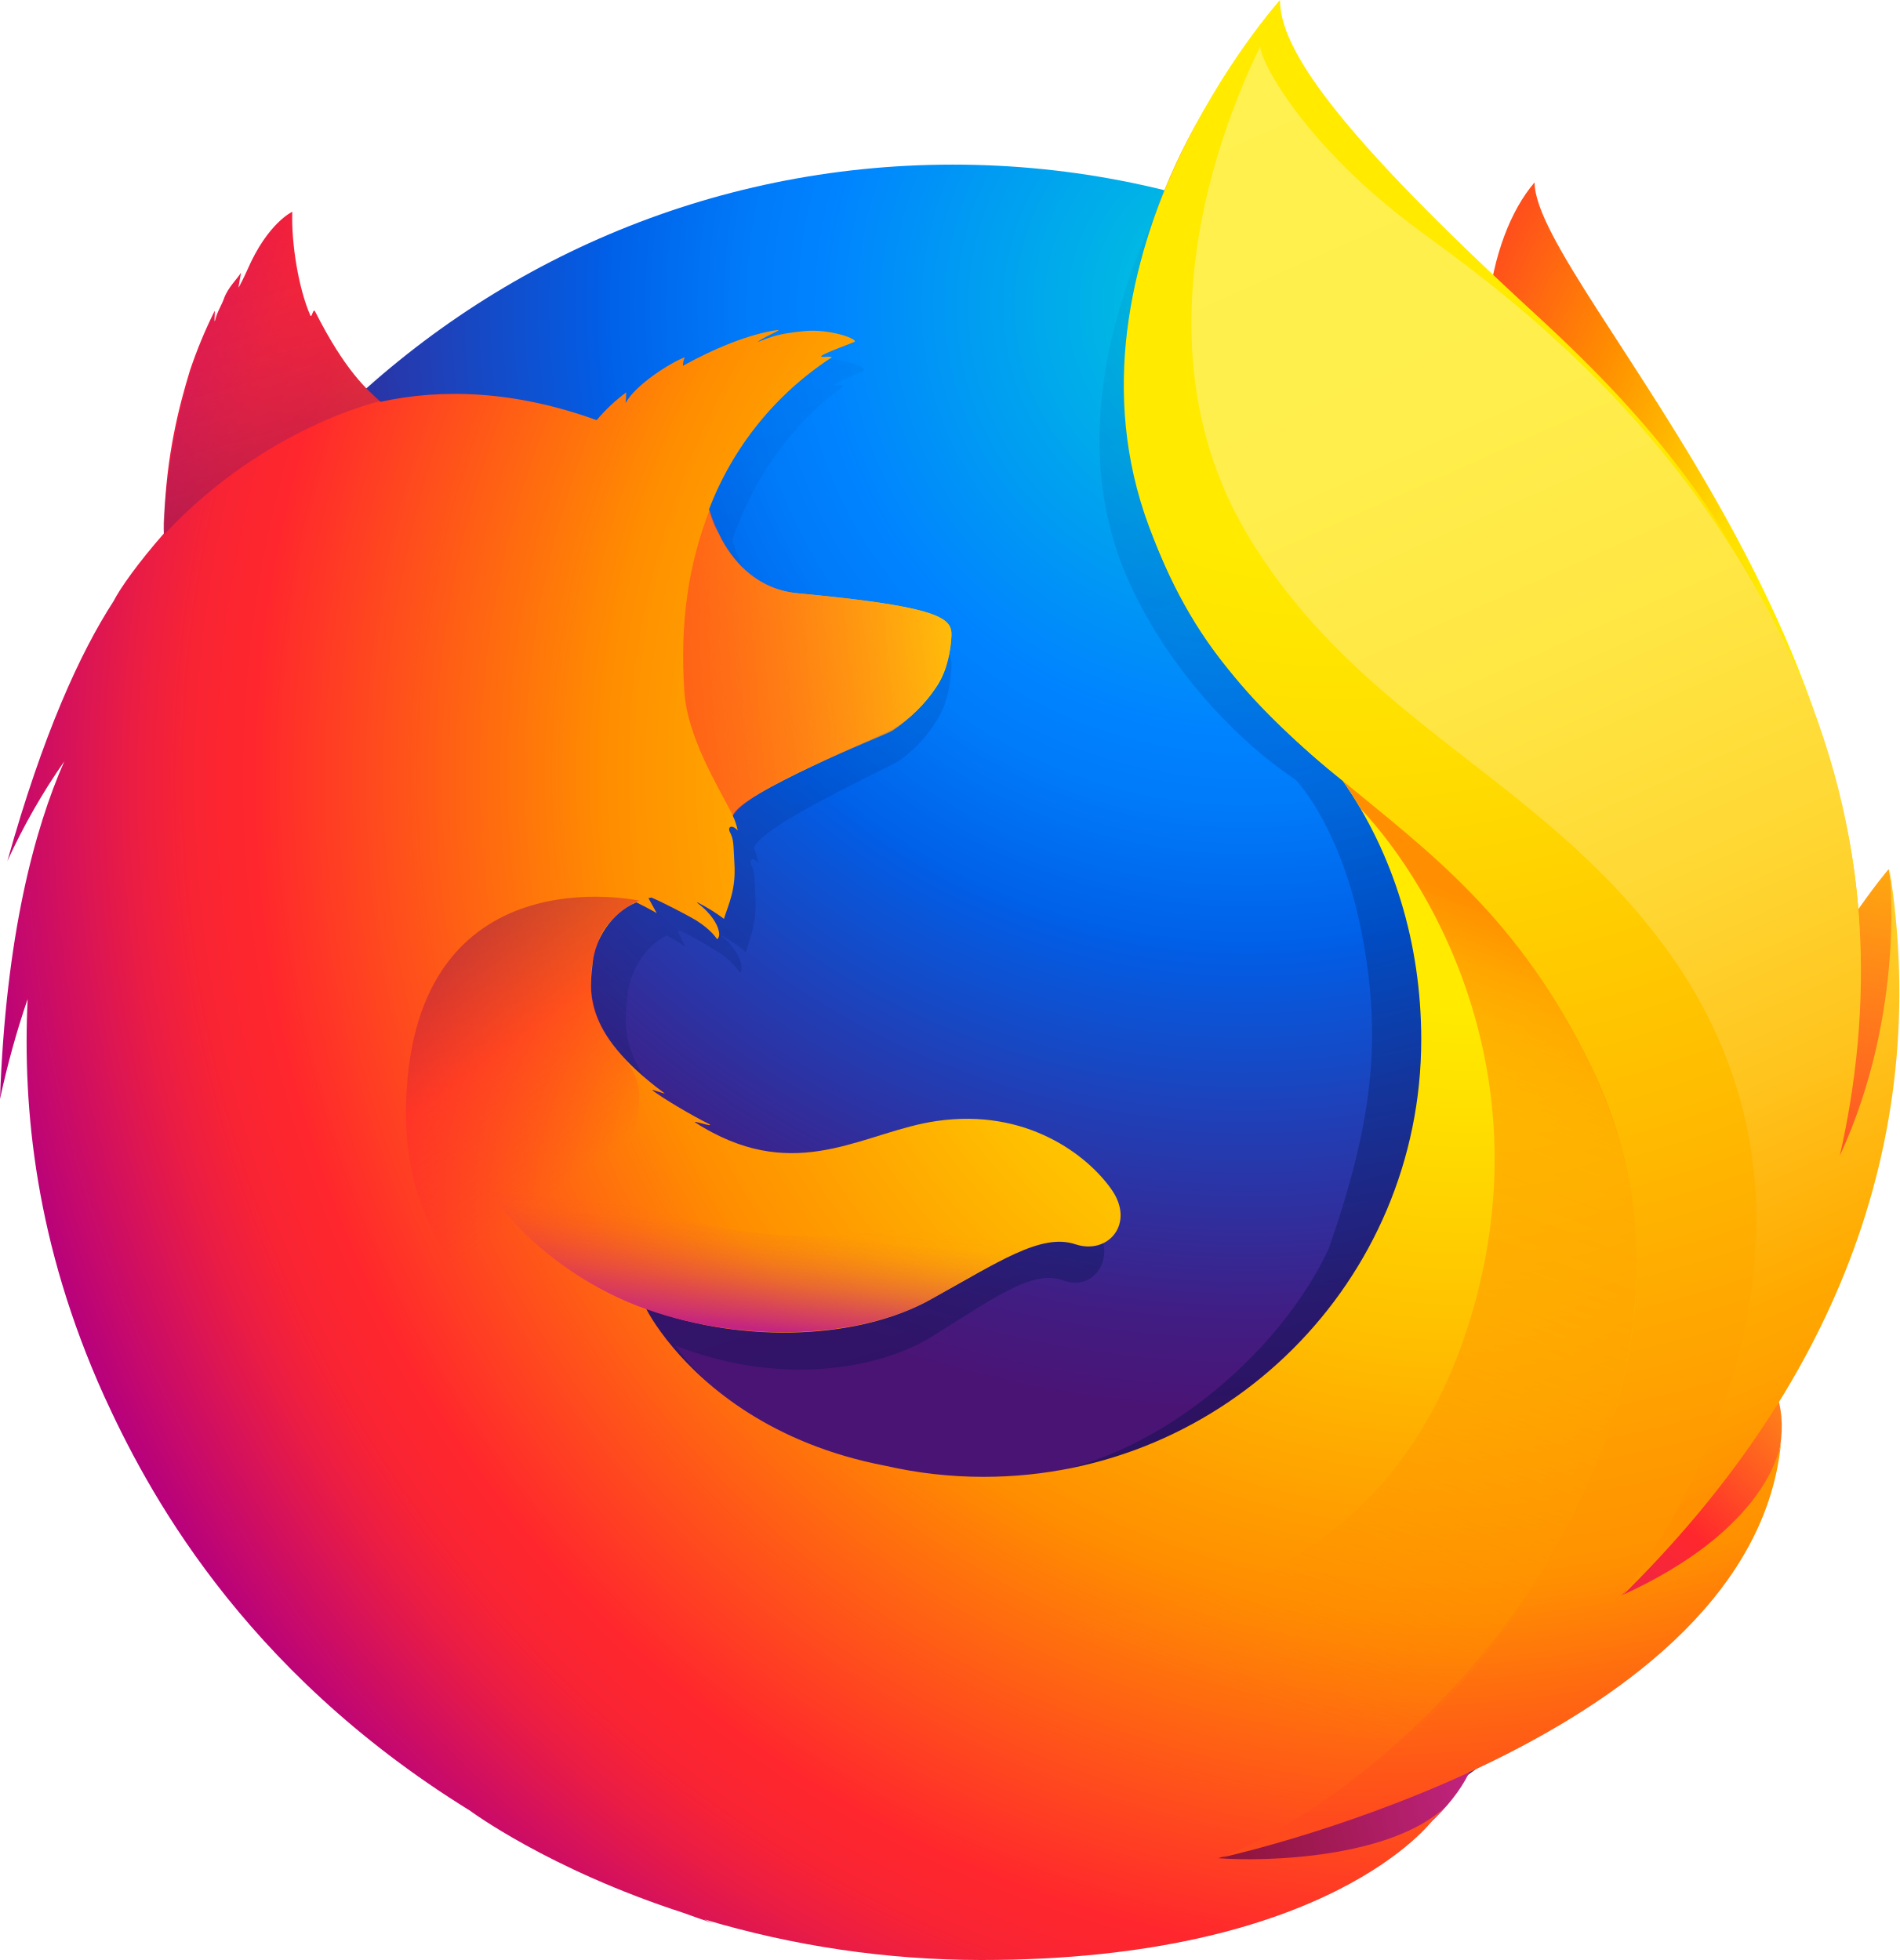
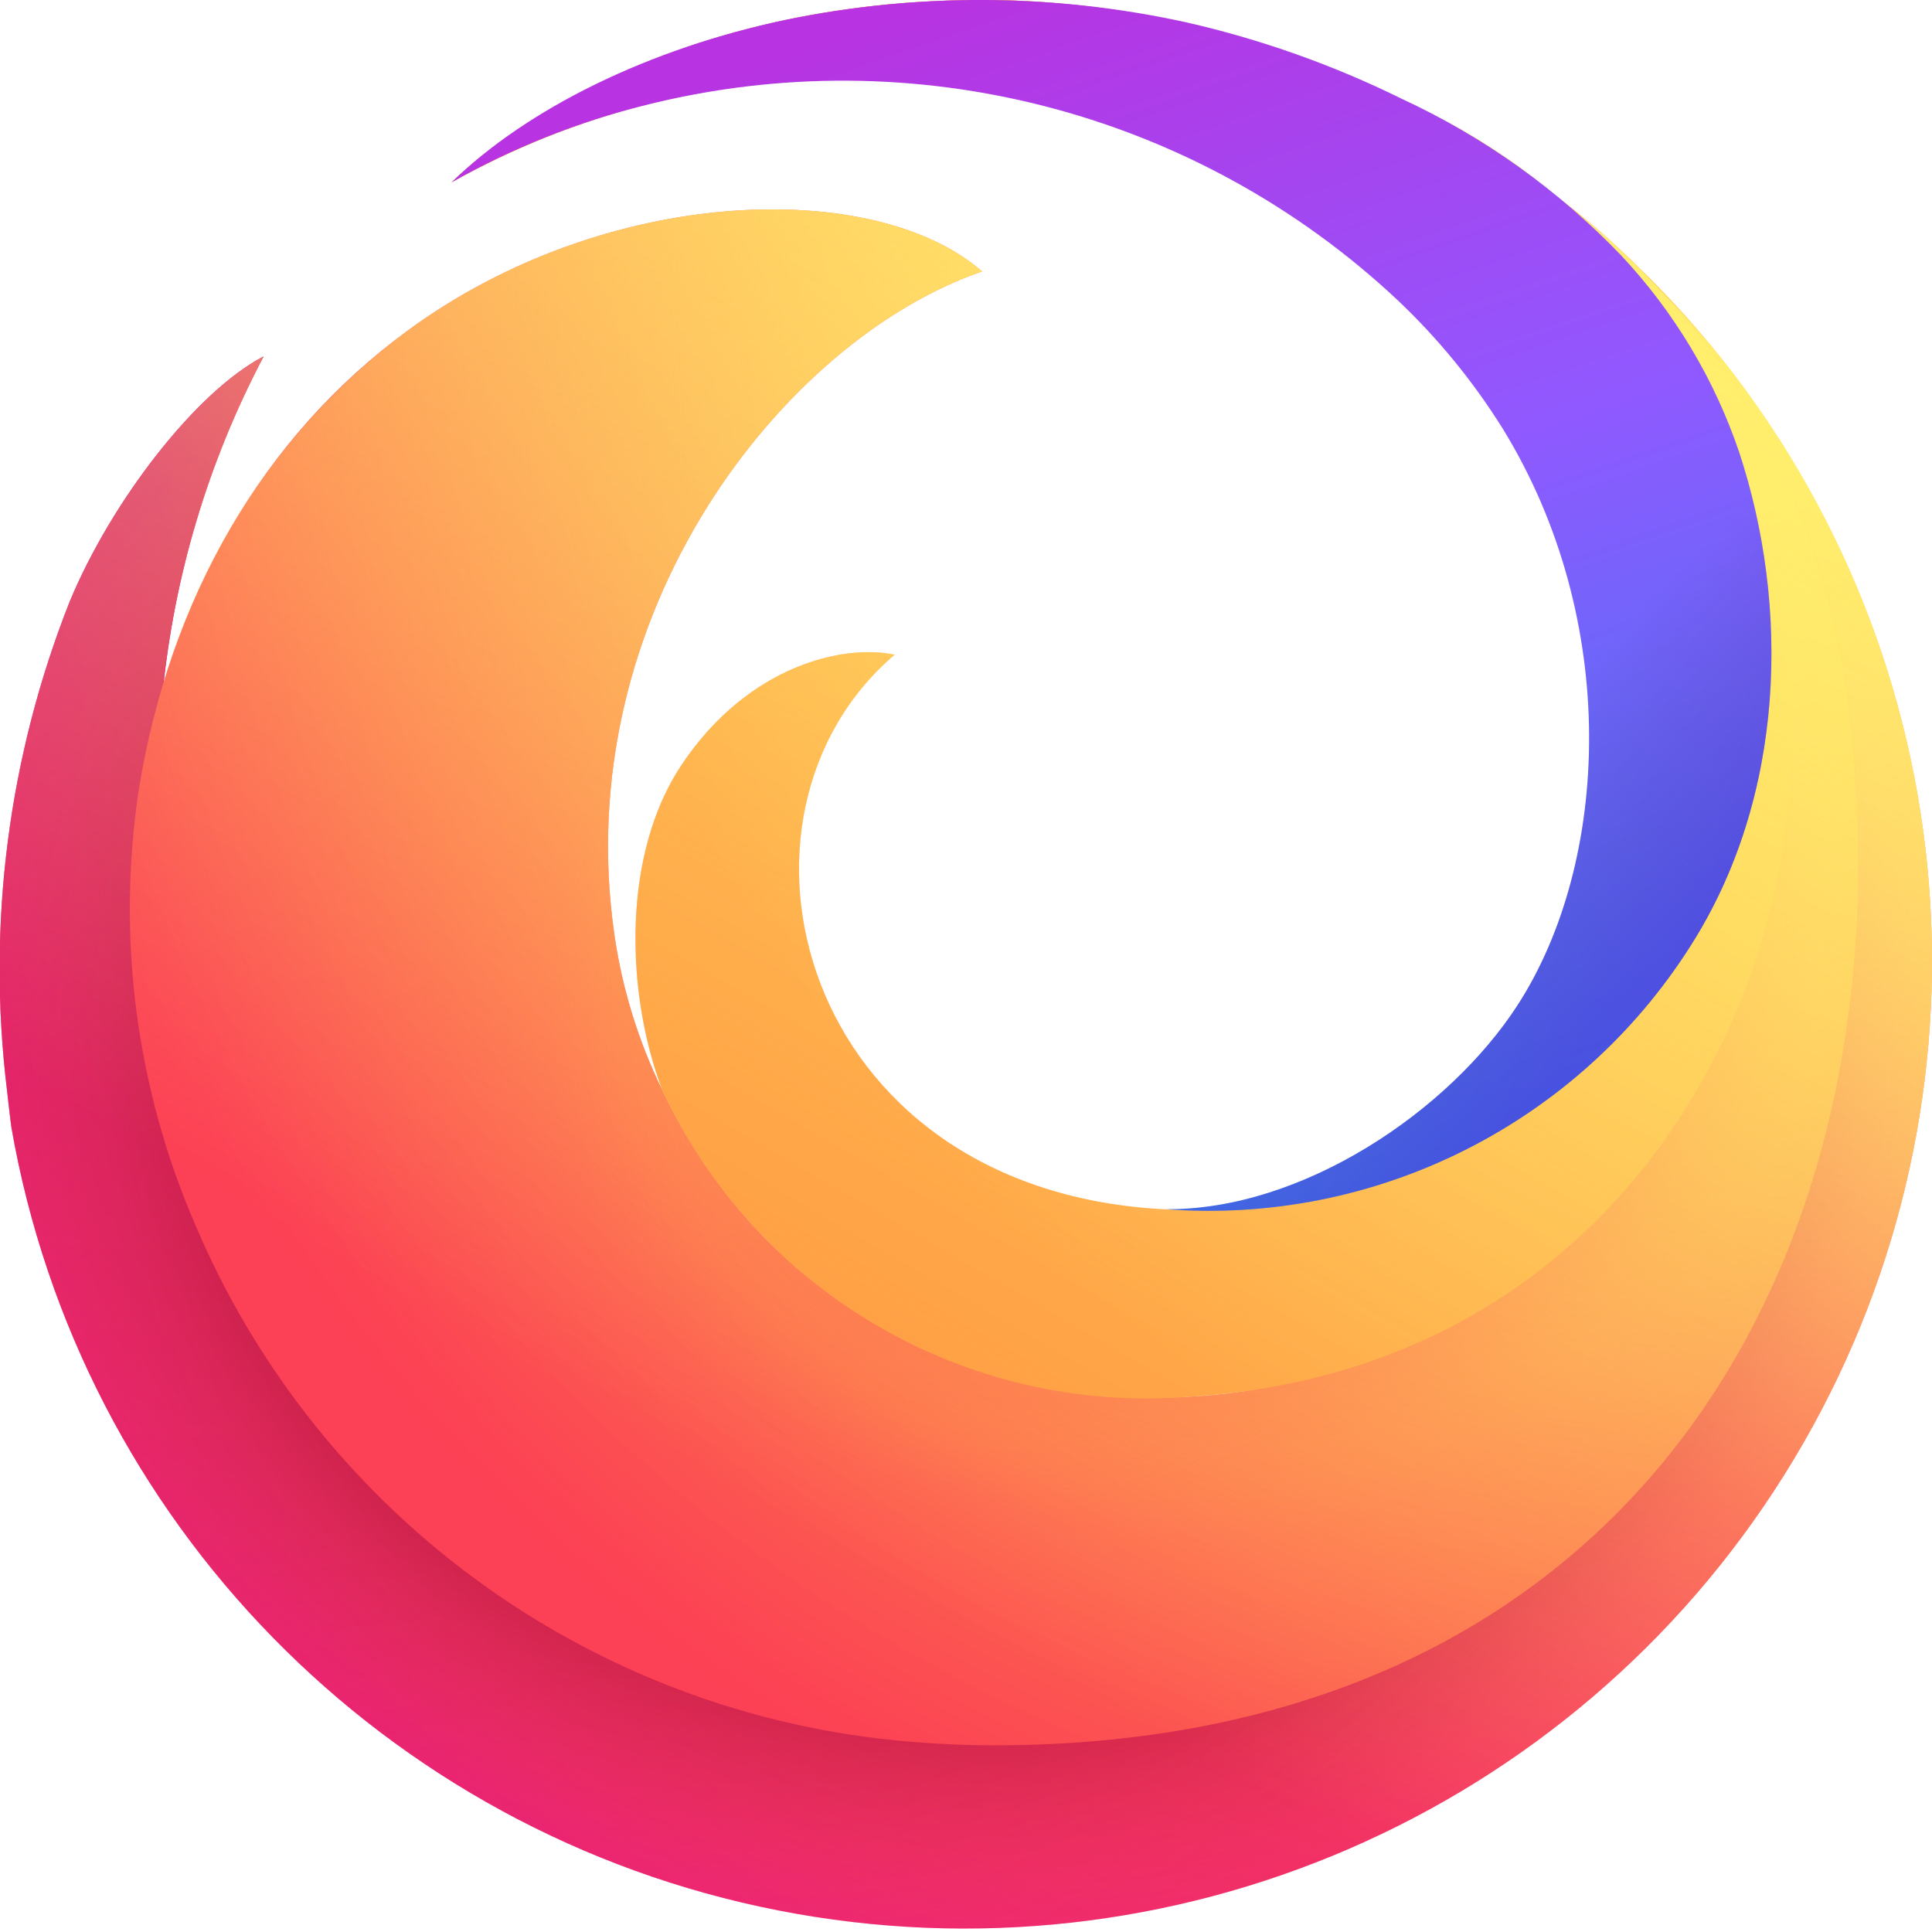
- <svg xmlns="http://www.w3.org/2000/svg" viewBox="0 0 953.36 984">
-   <defs>
-     <style>.cls-1{fill:url(#radial-gradient);}.cls-2{fill:url(#radial-gradient-2);}.Fox-Body-Shadow{fill:url(#linear-gradient);}.Tail-Flame-Behind---Middle{fill:url(#radial-gradient-3);}.Tail-Flame-Behind---Top{fill:url(#radial-gradient-4);}.Tail-Flame-Behind---Bottom{fill:url(#radial-gradient-5);}.Fox-Body{fill:url(#radial-gradient-6);}.cls-3{fill:url(#radial-gradient-7);}.cls-4{fill:url(#linear-gradient-2);}.Ear{fill:url(#linear-gradient-3);}.Head-Shadow{fill:url(#linear-gradient-4);}.Arm-Shadow{fill:url(#linear-gradient-5);}.Tail-Flame-Overlap{fill:url(#linear-gradient-6);}.Tail-Swoop-Inner{fill:url(#linear-gradient-7);}</style>
-     <radialGradient id="radial-gradient" cx="-14515.52" cy="-8331.08" fx="-14544.281" r="450.88" gradientTransform="matrix(0.76, 0.03, -0.05, 1.12, 11552.47, 10070.53)" gradientUnits="userSpaceOnUse">
-       <stop offset="0.1" stop-color="#ffea00" />
-       <stop offset="0.17" stop-color="#ffde00" />
-       <stop offset="0.28" stop-color="#ffbf00" />
-       <stop offset="0.43" stop-color="#ff8e00" />
-       <stop offset="0.77" stop-color="#ff272d" />
-       <stop offset="0.87" stop-color="#e0255a" />
-       <stop offset="0.95" stop-color="#cc2477" />
-       <stop offset="1" stop-color="#c42482" />
-     </radialGradient>
-     <radialGradient id="radial-gradient-2" cx="-7564.67" cy="-7923.61" r="791.23" gradientTransform="translate(9929.85 9899.41) scale(1.23 1.23)" gradientUnits="userSpaceOnUse">
-       <stop offset="0" stop-color="#00ccda" />
-       <stop offset="0.22" stop-color="#0083ff" />
-       <stop offset="0.26" stop-color="#007af9" />
-       <stop offset="0.33" stop-color="#0060e8" />
-       <stop offset="0.33" stop-color="#005fe7" />
-       <stop offset="0.44" stop-color="#2639ad" />
-       <stop offset="0.52" stop-color="#401e84" />
-       <stop offset="0.57" stop-color="#4a1475" />
-     </radialGradient>
-     <linearGradient id="linear-gradient" x1="540.67" y1="729.19" x2="349.23" y2="102.96" gradientUnits="userSpaceOnUse">
-       <stop offset="0" stop-color="#000f43" stop-opacity="0.4" />
-       <stop offset="0.48" stop-color="#001962" stop-opacity="0.17" />
-       <stop offset="1" stop-color="#002079" stop-opacity="0" />
-     </linearGradient>
-     <radialGradient id="radial-gradient-3" cx="-8295.94" cy="-6518.56" r="266.89" gradientTransform="matrix(1.22, 0.12, -0.12, 1.22, 10303.7, 9601.96)" gradientUnits="userSpaceOnUse">
-       <stop offset="0" stop-color="#ffea00" />
-       <stop offset="0.5" stop-color="#ff272d" />
-       <stop offset="1" stop-color="#c42482" />
-     </radialGradient>
-     <radialGradient id="radial-gradient-4" cx="-8320.09" cy="-6774.47" r="445.68" gradientTransform="matrix(1.22, 0.12, -0.12, 1.22, 10303.7, 9601.96)" gradientUnits="userSpaceOnUse">
-       <stop offset="0" stop-color="#ffe900" />
-       <stop offset="0.16" stop-color="#ffaf0e" />
-       <stop offset="0.32" stop-color="#ff7a1b" />
-       <stop offset="0.47" stop-color="#ff4e26" />
-       <stop offset="0.62" stop-color="#ff2c2e" />
-       <stop offset="0.76" stop-color="#ff1434" />
-       <stop offset="0.89" stop-color="#ff0538" />
-       <stop offset="1" stop-color="#ff0039" />
-     </radialGradient>
-     <radialGradient id="radial-gradient-5" cx="-8257.05" cy="-6361.33" r="408.96" gradientTransform="matrix(1.22, 0.12, -0.12, 1.22, 10303.7, 9601.96)" gradientUnits="userSpaceOnUse">
-       <stop offset="0" stop-color="#ff272d" />
-       <stop offset="0.5" stop-color="#c42482" />
-       <stop offset="0.99" stop-color="#620700" />
-     </radialGradient>
-     <radialGradient id="radial-gradient-6" cx="715.19" cy="394.04" fx="743.167" fy="380.212" r="782.18" gradientUnits="userSpaceOnUse">
-       <stop offset="0.16" stop-color="#ffea00" />
-       <stop offset="0.23" stop-color="#ffde00" />
-       <stop offset="0.37" stop-color="#ffbf00" />
-       <stop offset="0.54" stop-color="#ff8e00" />
-       <stop offset="0.76" stop-color="#ff272d" />
-       <stop offset="0.8" stop-color="#f92433" />
-       <stop offset="0.84" stop-color="#e91c45" />
-       <stop offset="0.89" stop-color="#cf0e62" />
-       <stop offset="0.94" stop-color="#b5007f" />
-     </radialGradient>
-     <radialGradient id="radial-gradient-7" cx="670.34" cy="31.29" r="891.45" gradientUnits="userSpaceOnUse">
-       <stop offset="0.28" stop-color="#ffea00" />
-       <stop offset="0.4" stop-color="#fd0" />
-       <stop offset="0.63" stop-color="#ffba00" />
-       <stop offset="0.86" stop-color="#ff9100" />
-       <stop offset="0.93" stop-color="#ff6711" />
-       <stop offset="0.99" stop-color="#ff4a1d" />
-     </radialGradient>
-     <linearGradient id="linear-gradient-2" x1="-8979.65" y1="-6679.74" x2="-8672.62" y2="-6758" gradientTransform="matrix(1.22, 0.12, -0.12, 1.22, 10303.7, 9601.96)" gradientUnits="userSpaceOnUse">
-       <stop offset="0" stop-color="#c42482" stop-opacity="0.5" />
-       <stop offset="0.47" stop-color="#ff272d" stop-opacity="0.5" />
-       <stop offset="0.49" stop-color="#ff2c2c" stop-opacity="0.51" />
-       <stop offset="0.68" stop-color="#ff7a1a" stop-opacity="0.72" />
-       <stop offset="0.83" stop-color="#ffb20d" stop-opacity="0.87" />
-       <stop offset="0.94" stop-color="#ffd605" stop-opacity="0.96" />
-       <stop offset="1" stop-color="#ffe302" />
-     </linearGradient>
-     <linearGradient id="linear-gradient-3" x1="210.35" y1="-1084.01" x2="155.78" y2="-1223.86" gradientTransform="matrix(0.99, 0.1, -0.1, 0.99, -174.07, 1317.43)" gradientUnits="userSpaceOnUse">
-       <stop offset="0" stop-color="#891551" stop-opacity="0.6" />
-       <stop offset="1" stop-color="#c42482" stop-opacity="0" />
-     </linearGradient>
-     <linearGradient id="linear-gradient-4" x1="-12.96" y1="716.83" x2="81.15" y2="823.71" gradientTransform="matrix(0.99, 0.1, -0.1, 0.99, 305.06, -242.98)" gradientUnits="userSpaceOnUse">
-       <stop offset="0.01" stop-color="#891551" stop-opacity="0.5" />
-       <stop offset="0.48" stop-color="#ff272d" stop-opacity="0.5" />
-       <stop offset="1" stop-color="#ff272d" stop-opacity="0" />
-     </linearGradient>
-     <linearGradient id="linear-gradient-5" x1="165.1" y1="902.62" x2="165.17" y2="827.84" gradientTransform="matrix(0.99, 0.1, -0.1, 0.99, 305.06, -242.98)" gradientUnits="userSpaceOnUse">
-       <stop offset="0" stop-color="#c42482" />
-       <stop offset="0.08" stop-color="#c42482" stop-opacity="0.81" />
-       <stop offset="0.21" stop-color="#c42482" stop-opacity="0.57" />
-       <stop offset="0.33" stop-color="#c42482" stop-opacity="0.36" />
-       <stop offset="0.45" stop-color="#c42482" stop-opacity="0.2" />
-       <stop offset="0.56" stop-color="#c42482" stop-opacity="0.09" />
-       <stop offset="0.67" stop-color="#c42482" stop-opacity="0.02" />
-       <stop offset="0.77" stop-color="#c42482" stop-opacity="0" />
-     </linearGradient>
-     <linearGradient id="linear-gradient-6" x1="620.53" y1="36.12" x2="926.19" y2="719.61" gradientUnits="userSpaceOnUse">
-       <stop offset="0" stop-color="#fff14f" />
-       <stop offset="0.27" stop-color="#ffee4c" />
-       <stop offset="0.45" stop-color="#ffe643" />
-       <stop offset="0.61" stop-color="#ffd834" />
-       <stop offset="0.76" stop-color="#ffc41e" />
-       <stop offset="0.89" stop-color="#ffab02" />
-       <stop offset="0.9" stop-color="#ffa900" />
-       <stop offset="0.95" stop-color="#ffa000" />
-       <stop offset="1" stop-color="#ff9100" />
-     </linearGradient>
-     <linearGradient id="linear-gradient-7" x1="680.88" y1="429.21" x2="536.1" y2="817.96" gradientUnits="userSpaceOnUse">
-       <stop offset="0" stop-color="#ff8e00" />
-       <stop offset="0.04" stop-color="#ff8e00" stop-opacity="0.86" />
-       <stop offset="0.08" stop-color="#ff8e00" stop-opacity="0.73" />
-       <stop offset="0.13" stop-color="#ff8e00" stop-opacity="0.63" />
-       <stop offset="0.18" stop-color="#ff8e00" stop-opacity="0.56" />
-       <stop offset="0.23" stop-color="#ff8e00" stop-opacity="0.51" />
-       <stop offset="0.28" stop-color="#ff8e00" stop-opacity="0.5" />
-       <stop offset="0.39" stop-color="#ff8e00" stop-opacity="0.48" />
-       <stop offset="0.52" stop-color="#ff8e00" stop-opacity="0.42" />
-       <stop offset="0.68" stop-color="#ff8e00" stop-opacity="0.31" />
-       <stop offset="0.84" stop-color="#ff8e00" stop-opacity="0.17" />
-       <stop offset="1" stop-color="#ff8e00" stop-opacity="0" />
-     </linearGradient>
-   </defs>
-   <g id="Layer_2" data-name="Layer 2">
-     <g id="Firefox_-_Large" data-name="Firefox - Large">
-       <path class="cls-1" d="M770.28,91.56c-23.95,27.88-35.1,90.64-10.82,154.26s61.5,49.8,84.7,114.67c30.62,85.6,16.37,200.59,16.37,200.59s36.81,106.61,62.47-6.63C979.79,341.74,770.28,143.94,770.28,91.56Z" />
-       <path id="_Path_" data-name="&lt;Path&gt;" class="cls-2" d="M478.07,974.64c245.24,0,443.9-199.74,443.9-446s-198.66-446-443.66-446S34.65,282.32,34.65,528.61C34.18,775.14,233.07,974.64,478.07,974.64Z" />
-       <path class="Fox-Body-Shadow" d="M810.67,803.64a246.89,246.89,0,0,1-30.12,18.18,704,704,0,0,0,38.3-63c9.46-10.47,18.13-20.65,25.19-31.65,3.44-5.41,7.31-12.08,11.42-19.82,24.92-44.9,52.4-117.56,53.18-192.2V515c0-1.84,0-3.67,0-5.51a257.6,257.6,0,0,0-5.71-55.75c.2,1.43.38,2.86.56,4.29-.22-1.1-.41-2.21-.64-3.31.37,2,.66,4,1,6,5.09,43.22,1.47,85.37-16.68,116.45-.29.45-.58.88-.87,1.32,9.41-47.23,12.56-99.39,2.09-151.6,0,0-4.19-25.38-35.38-102.44-18-44.35-49.83-80.72-78-107.21-24.69-30.55-47.11-51-59.47-64.06-25.82-27.19-36.64-47.57-41.09-60.87-3.85-1.93-53.14-49.81-57.05-51.63-21.51,33.35-89.16,137.67-57,235.15,14.58,44.17,51.47,90,90.07,115.74,1.69,1.94,23,25,33.09,77.16,10.45,53.85,5,95.86-16.54,158-25.29,54.51-90.07,108.39-150.72,113.9-129.67,11.78-177.15-65.11-177.15-65.11,46.34,18.52,97.57,14.65,128.72-4.56,31.4-19.43,50.39-33.83,65.81-28.15C548.86,648.43,561,632,550.1,615a78.5,78.5,0,0,0-79.4-34.57c-31.43,5.11-60.23,30-101.41,5.89a85.53,85.53,0,0,1-7.73-5.06c-2.71-1.79,8.83,2.72,6.13.69-8-4.35-22.2-13.84-25.88-17.22-.61-.56,6.22,2.18,5.61,1.62-38.51-31.71-33.7-53.13-32.49-66.57,1-10.75,8-24.52,19.75-30.11,5.69,3.11,9.24,5.48,9.24,5.48s-2.43-5-3.74-7.58c.46-.2.9-.15,1.36-.34,4.66,2.25,15,8.1,20.41,11.67,7.07,5,9.33,9.44,9.33,9.44s1.86-1,.48-5.37c-.5-1.78-2.65-7.45-9.65-13.17l.44,0a81.2,81.2,0,0,1,11.87,8.24c2-7.18,5.53-14.68,4.75-28.09-.48-9.43-.26-11.87-1.92-15.51-1.49-3.13.83-4.35,3.42-1.1a32.83,32.83,0,0,0-2.21-7.4l0-.24c3.23-11.24,68.25-40.46,73-43.88a67.36,67.36,0,0,0,19.13-20.8c3.62-5.76,6.34-13.85,7-26.11.36-8.84-3.76-14.73-69.51-21.62-18-1.77-28.53-14.8-34.53-26.82-1.09-2.59-2.21-4.94-3.33-7.28a58,58,0,0,1-2.56-8.43c10.75-30.87,28.81-57,55.37-76.7,1.45-1.32-5.78.34-4.34-1,1.69-1.54,12.71-6,14.79-7,2.54-1.2-10.88-6.9-22.73-5.51-12.07,1.36-14.63,2.8-21.07,5.53,2.67-2.66,11.17-6.15,9.18-6.13-13,2-29.18,9.56-43,18.12a10.73,10.73,0,0,1,.83-4.35c-6.44,2.73-22.26,13.79-26.87,23.14a44.33,44.33,0,0,0,.27-5.4,84.48,84.48,0,0,0-13.19,13.82l-.24.22c-37.36-15-70.23-16-98.05-9.28-6.09-6.11-9.06-1.64-22.91-32.07-.94-1.83.72,1.81,0,0-2.28-5.9,1.39,7.87,0,0-23.28,18.37-53.92,39.19-68.63,53.89-.18.59,17.16-4.9,0,0-6,1.72-5.6,5.28-6.51,37.5-.22,2.44,0,5.18-.22,7.38-11.75,15-19.75,27.64-22.78,34.21-15.19,26.18-31.93,67-48.15,131.55A334.36,334.36,0,0,1,75.2,398.36c-13.49,34.27-26.53,88.08-29.13,170.94a483.61,483.61,0,0,1,12.53-50.66A473,473,0,0,0,93.33,719.71c9.33,22.82,24.76,57.46,51,95.4C226.9,902,343.31,956,472.21,956,606.79,956,727.64,897.13,810.67,803.64Z" />
-       <path class="Tail-Flame-Behind---Middle" d="M711.1,866.71c162.87-18.86,235-186.7,142.38-190C769.85,674,634,875.61,711.1,866.71Z" />
-       <path class="Tail-Flame-Behind---Top" d="M865.21,642.42C977.26,577.21,948,436.34,948,436.34s-43.25,50.24-72.62,130.32C846.4,646,797.84,681.81,865.21,642.42Z" />
-       <path class="Tail-Flame-Behind---Bottom" d="M509.47,950.06C665.7,999.91,800,876.84,717.21,835.74,642,798.68,435.32,926.49,509.47,950.06Z" />
-       <path class="Fox-Body" d="M876.85,702.23c3.8-5.36,8.94-22.53,13.48-30.21,27.58-44.52,27.78-80,27.78-80.84,16.66-83.22,15.15-117.2,4.9-180-8.25-50.6-44.32-123.09-75.57-158-32.2-36-9.51-24.25-40.69-50.52-27.33-30.29-53.82-60.29-68.25-72.36C634.22,43.09,636.57,24.58,638.58,21.42c-.34.37-.84.92-1.47,1.64C635.87,18.14,635,14,635,14s-57,57-69,152c-7.83,62,15.38,126.68,49,168a381.37,381.37,0,0,0,59,58v0c25.4,36.48,39.38,81.49,39.38,129.91,0,121.24-98.34,219.53-219.65,219.53a220.45,220.45,0,0,1-49.13-5.52C387.36,725,354.3,696.12,337.82,676.51c-9.45-11.23-13.46-19.42-13.46-19.42,51.28,18.37,108,14.53,142.47-4.52,34.75-19.26,55.77-33.55,72.84-27.92,16.82,5.61,30.21-10.67,18.2-27.54-11.77-16.85-42.4-41-87.88-34.29-34.79,5.07-66.66,29.76-112.24,5.84a96.31,96.31,0,0,1-8.55-5c-3-1.77,9.77,2.69,6.79.68-8.87-4.32-24.57-13.73-28.64-17.07-.68-.56,6.88,2.16,6.2,1.6-42.62-31.45-37.3-52.69-36-66,1.07-10.66,8.81-24.32,21.86-29.86,6.3,3.08,10.23,5.43,10.23,5.43s-2.69-4.92-4.14-7.51c.51-.19,1-.15,1.5-.34,5.16,2.23,16.58,8,22.59,11.57,7.83,4.95,10.32,9.36,10.32,9.36s2.06-1,.54-5.33c-.56-1.77-2.93-7.39-10.68-13.07l.48,0a90.85,90.85,0,0,1,13.13,8.17c2.19-7.12,6.12-14.56,5.25-27.86-.53-9.35-.28-11.78-2.12-15.39-1.65-3.1.92-4.31,3.78-1.09a30,30,0,0,0-2.44-7.34l0-.24c3.57-11.14,75.53-40.12,80.77-43.51a70.31,70.31,0,0,0,21.17-20.63c4-5.72,7-13.73,7.75-25.89.25-5.48-1.44-9.82-20.5-14-11.44-2.49-29.14-4.91-56.43-7.47-19.9-1.76-31.58-14.68-38.21-26.6-1.21-2.57-2.45-4.9-3.68-7.22a53.11,53.11,0,0,1-2.83-8.36,158.47,158.47,0,0,1,61.28-76.06c1.6-1.31-6.4.33-4.8-1,1.87-1.52,14.06-5.93,16.37-6.92,2.81-1.19-12-6.84-25.16-5.47-13.36,1.35-16.19,2.78-23.32,5.49,3-2.64,12.37-6.1,10.16-6.08-14.4,2-32.3,9.48-47.6,18a9.68,9.68,0,0,1,.92-4.31c-7.13,2.71-24.64,13.67-29.73,23a39.49,39.49,0,0,0,.29-5.35,88.68,88.68,0,0,0-14.6,13.7l-.27.22C258.14,196,221.75,195,191,201.72c-6.74-6.06-17.57-15.23-32.89-45.4-1-1.82-1.6,3.75-2.4,2-6-13.81-9.55-36.44-9-52,0,0-12.32,5.61-22.51,29.06-1.89,4.21-3.11,6.54-4.32,8.87-.56.68,1.27-7.7,1-7.24-1.77,3-6.36,7.19-8.37,12.62-1.38,4-3.32,6.27-4.56,11.29l-.29.46c-.1-1.48.37-6.08,0-5.14A236.1,236.1,0,0,0,95.34,186c-5.49,18-11.88,42.61-12.89,74.57-.24,2.42,0,5.14-.25,7.32C69.2,282.72,60.34,295.28,57,301.8c-16.81,26-35.33,66.44-53.29,130.46a319.14,319.14,0,0,1,28.54-50C17.32,416.25,2.89,469.62,0,551.8a438.52,438.52,0,0,1,13.87-50.24C11.29,556.36,17.68,624.3,52.32,701,72.89,746,120.24,837.6,235.94,909.05h0s39.36,29.3,107,51.26c5,1.81,10.06,3.6,15.23,5.33-1.62-.66-3.19-1.34-4.71-2.05A484.88,484.88,0,0,0,492.27,984c175.18.15,226.85-70.2,226.85-70.2l-.51.38q3.71-3.49,7.14-7.26C698.11,933,635,934.76,611.45,932.87c40.22-11.81,66.69-21.81,118.17-41.52q9-3.36,18.48-7.64l2.05-.94c1.25-.58,2.49-1.13,3.75-1.74a349.21,349.21,0,0,0,70.26-44c51.7-41.3,62.95-81.56,68.83-108.1-.82,2.54-3.37,8.47-5.17,12.32-13.31,28.48-42.84,46-74.91,60.95a689,689,0,0,0,42.38-62.44C865.77,729.39,869,713.15,876.85,702.23Z" />
-       <path class="cls-3" d="M813.92,801c21.08-23.24,40-49.82,54.35-80,36.9-77.58,94-206.58,49-341.31C881.77,273.22,833,215,771.11,158.12,670.56,65.76,642.48,24.52,642.48,0c0,0-116.09,129.41-65.74,264.38s153.46,130,221.68,270.87c80.27,165.74-64.95,346.61-185,397.24,7.35-1.63,267-60.38,280.61-208.88C893.68,726.34,887.83,767.41,813.92,801Z" />
-       <path class="cls-4" d="M477.59,319.37c.39-8.77-4.16-14.66-76.68-21.46-29.84-2.76-41.26-30.33-44.75-41.94-10.61,27.56-15,56.49-12.64,91.48,1.61,22.92,17,47.52,24.37,62,0,0,1.64-2.13,2.39-2.91,13.86-14.43,71.94-36.42,77.39-39.54C453.69,363.16,476.58,346.44,477.59,319.37Z" />
-       <path class="Ear" d="M158.31,156.47c-1-1.82-1.6,3.75-2.4,2-6-13.81-9.58-36.2-8.72-52,0,0-12.32,5.61-22.51,29.06-1.89,4.21-3.11,6.54-4.32,8.86-.56.68,1.27-7.7,1-7.24-1.77,3-6.36,7.19-8.35,12.38-1.65,4.24-3.35,6.52-4.61,11.77-.39,1.43.39-6.32.05-5.38C84.72,201.68,80.19,271,82.69,268,133.17,214.14,191,201.36,191,201.36c-6.15-4.53-19.53-17.63-32.7-44.89Z" />
-       <path class="Head-Shadow" d="M349.84,720.1c-69.72-29.77-149-71.75-146-167.14C207.92,427.35,321,452.18,321,452.18c-4.27,1-15.68,9.16-19.72,17.82-4.27,10.83-12.07,35.28,11.55,60.9,37.09,40.19-76.2,95.36,98.66,199.57,4.41,2.4-41-1.43-61.64-10.36Z" />
-       <path class="Arm-Shadow" d="M325.07,657.5c49.44,17.21,107,14.19,141.52-4.86,23.09-12.85,52.7-33.43,70.92-28.35-15.78-6.24-27.73-9.15-42.1-9.86-2.45,0-5.38-.05-8-.32a136.23,136.23,0,0,0-15.76.86c-8.9.82-18.77,6.43-27.74,5.53-.48,0,8.7-3.77,8-3.61-4.75,1-9.92,1.21-15.37,1.88-3.47.39-6.45.82-9.89,1-103,8.73-190-55.81-190-55.81-7.41,25,33.17,74.3,88.52,93.57Z" />
-       <path class="Tail-Flame-Overlap" d="M813.74,801.65c104.16-102.27,156.86-226.58,134.58-366,0,0,8.9,71.5-24.85,144.63,16.21-71.39,18.1-160.11-25-252C841,205.64,746.45,141.11,710.35,114.19,655.66,73.4,633,31.87,632.57,23.3c-16.34,33.48-65.77,148.2-5.31,247,56.64,92.56,145.86,120,208.33,204.95C950.67,631.67,813.74,801.65,813.74,801.65Z" />
-       <path class="Tail-Swoop-Inner" d="M798.81,535.55C762.41,460.35,717,427.55,674,392c5,7,6.23,9.47,9,14,37.83,40.32,93.61,138.66,53.11,262.11C659.88,900.48,355,791.06,323,760.32c12.93,134.49,238,198.84,384.6,111.63C791,793,858.47,658.79,798.81,535.55Z" />
-     </g>
-   </g>
+ <svg xmlns="http://www.w3.org/2000/svg" viewBox="0 0 80 80">
+   <radialGradient id="a" cx="71.531" cy="16.385" gradientUnits="userSpaceOnUse" r="90.78">
+     <stop offset="0" stop-color="#fff36e" />
+     <stop offset=".5" stop-color="#fc4055" />
+     <stop offset="1" stop-color="#e31587" />
+   </radialGradient>
+   <radialGradient id="b" cx="6.629" cy="20.14" gradientUnits="userSpaceOnUse" r="53.726">
+     <stop offset=".001" stop-color="#c60084" />
+     <stop offset="1" stop-color="#fc4055" stop-opacity="0" />
+   </radialGradient>
+   <radialGradient id="c" cx="79.291" cy="11.219" gradientUnits="userSpaceOnUse" r="106.599">
+     <stop offset="0" stop-color="#ffde67" stop-opacity=".6" />
+     <stop offset=".093" stop-color="#ffd966" stop-opacity=".581" />
+     <stop offset=".203" stop-color="#ffca65" stop-opacity=".525" />
+     <stop offset=".321" stop-color="#feb262" stop-opacity=".432" />
+     <stop offset=".446" stop-color="#fe8f5e" stop-opacity=".302" />
+     <stop offset=".573" stop-color="#fd6459" stop-opacity=".137" />
+     <stop offset=".664" stop-color="#fc4055" stop-opacity="0" />
+   </radialGradient>
+   <radialGradient id="d" cx="42.285" cy="44.404" gradientUnits="userSpaceOnUse" r="137.521">
+     <stop offset=".153" stop-color="#810220" />
+     <stop offset=".167" stop-color="#920b27" stop-opacity=".861" />
+     <stop offset=".216" stop-color="#cb2740" stop-opacity=".398" />
+     <stop offset=".253" stop-color="#ef394f" stop-opacity=".11" />
+     <stop offset=".272" stop-color="#fc4055" stop-opacity="0" />
+   </radialGradient>
+   <radialGradient id="e" cx="31.878" cy="42.675" gradientUnits="userSpaceOnUse" r="137.521">
+     <stop offset=".113" stop-color="#810220" />
+     <stop offset=".133" stop-color="#920b27" stop-opacity=".861" />
+     <stop offset=".204" stop-color="#cb2740" stop-opacity=".398" />
+     <stop offset=".257" stop-color="#ef394f" stop-opacity=".11" />
+     <stop offset=".284" stop-color="#fc4055" stop-opacity="0" />
+   </radialGradient>
+   <linearGradient id="f" gradientUnits="userSpaceOnUse" x1="45.831" x2="69.389" y1="7.787" y2="48.591">
+     <stop offset="0" stop-color="#ffbd4f" />
+     <stop offset=".508" stop-color="#ff9640" stop-opacity="0" />
+   </linearGradient>
+   <radialGradient id="g" cx="-1255.933" cy="-77.395" gradientTransform="matrix(.959 0 0 .961 1273.896 86.468)" gradientUnits="userSpaceOnUse" r="88.863">
+     <stop offset="0" stop-color="#ff9640" />
+     <stop offset=".8" stop-color="#fc4055" />
+   </radialGradient>
+   <radialGradient id="h" cx="-1255.933" cy="-77.395" gradientTransform="matrix(.959 0 0 .961 1273.896 86.468)" gradientUnits="userSpaceOnUse" r="88.863">
+     <stop offset=".084" stop-color="#ffde67" />
+     <stop offset=".147" stop-color="#ffdc66" stop-opacity=".968" />
+     <stop offset=".246" stop-color="#ffd562" stop-opacity=".879" />
+     <stop offset=".369" stop-color="#ffcb5d" stop-opacity=".734" />
+     <stop offset=".511" stop-color="#ffbc55" stop-opacity=".533" />
+     <stop offset=".667" stop-color="#ffaa4b" stop-opacity=".28" />
+     <stop offset=".822" stop-color="#ff9640" stop-opacity="0" />
+   </radialGradient>
+   <radialGradient id="i" cx="49.941" cy="38.654" gradientTransform="matrix(.247 .971 -1.011 .259 76.681 -19.851)" gradientUnits="userSpaceOnUse" r="41.79">
+     <stop offset=".363" stop-color="#fc4055" />
+     <stop offset=".443" stop-color="#fd604d" stop-opacity=".633" />
+     <stop offset=".545" stop-color="#fe8644" stop-opacity=".181" />
+     <stop offset=".59" stop-color="#ff9640" stop-opacity="0" />
+   </radialGradient>
+   <radialGradient id="j" cx="42.737" cy="42.098" gradientUnits="userSpaceOnUse" r="41.79">
+     <stop offset=".216" stop-color="#fc4055" stop-opacity=".8" />
+     <stop offset=".267" stop-color="#fd5251" stop-opacity=".633" />
+     <stop offset=".41" stop-color="#fe8345" stop-opacity=".181" />
+     <stop offset=".474" stop-color="#ff9640" stop-opacity="0" />
+   </radialGradient>
+   <radialGradient id="k" cx="-1238.198" cy="-87.433" gradientTransform="matrix(.959 0 0 .961 1273.896 86.468)" gradientUnits="userSpaceOnUse" r="150.195">
+     <stop offset=".054" stop-color="#fff36e" />
+     <stop offset=".457" stop-color="#ff9640" />
+     <stop offset=".639" stop-color="#ff9640" />
+   </radialGradient>
+   <linearGradient id="l" gradientUnits="userSpaceOnUse" x1="59.052" x2="18.155" y1="7.083" y2="77.92">
+     <stop offset="0" stop-color="#fff36e" stop-opacity=".8" />
+     <stop offset=".094" stop-color="#fff36e" stop-opacity=".699" />
+     <stop offset=".752" stop-color="#fff36e" stop-opacity="0" />
+   </linearGradient>
+   <linearGradient id="m" gradientUnits="userSpaceOnUse" x1="40.585" x2="62.3" y1="-.67" y2="62.203">
+     <stop offset="0" stop-color="#b833e1" />
+     <stop offset=".371" stop-color="#9059ff" />
+     <stop offset=".614" stop-color="#5b6df8" />
+     <stop offset="1" stop-color="#0090ed" />
+   </linearGradient>
+   <linearGradient id="n" gradientUnits="userSpaceOnUse" x1="27.71" x2="68.071" y1=".324" y2="40.685">
+     <stop offset=".805" stop-color="#722291" stop-opacity="0" />
+     <stop offset="1" stop-color="#592acb" stop-opacity=".5" />
+   </linearGradient>
+   <path d="m71.944 15.7a39.47 39.47 0 0 0 -30.356-15.691c-9.288-.186-15.704 2.605-19.334 4.849 4.857-2.817 11.886-4.415 18.04-4.336 15.83.2 32.832 10.981 35.357 30.413 2.9 22.306-12.637 40.923-34.493 40.98-24.045.061-38.67-21.229-34.847-40.352a19.735 19.735 0 0 1 .413-2.787 37.815 37.815 0 0 1 4.193-14.018c-2.769 1.433-6.295 5.965-8.035 10.163a41.355 41.355 0 0 0 -2.598 20.179c.06.518.114 1.035.182 1.549a40.062 40.062 0 1 0 71.478-30.949z" fill="url(#a)" />
+   <path d="m71.944 15.7a39.47 39.47 0 0 0 -30.356-15.691c-9.288-.186-15.704 2.605-19.334 4.849 4.857-2.817 11.886-4.415 18.04-4.336 15.83.2 32.832 10.981 35.357 30.413 2.9 22.306-12.637 40.923-34.493 40.98-24.045.061-38.67-21.229-34.847-40.352a19.735 19.735 0 0 1 .413-2.787 37.815 37.815 0 0 1 4.193-14.018c-2.769 1.433-6.295 5.965-8.035 10.163a41.355 41.355 0 0 0 -2.598 20.179c.06.518.114 1.035.182 1.549a40.062 40.062 0 1 0 71.478-30.949z" fill="url(#b)" opacity=".67" />
+   <path d="m71.944 15.7a39.47 39.47 0 0 0 -30.356-15.691c-9.288-.186-15.704 2.605-19.334 4.849 4.857-2.817 11.886-4.415 18.04-4.336 15.83.2 32.832 10.981 35.357 30.413 2.9 22.306-12.637 40.923-34.493 40.98-24.045.061-38.67-21.229-34.847-40.352a19.735 19.735 0 0 1 .413-2.787 37.815 37.815 0 0 1 4.193-14.018c-2.769 1.433-6.295 5.965-8.035 10.163a41.355 41.355 0 0 0 -2.598 20.179c.06.518.114 1.035.182 1.549a40.062 40.062 0 1 0 71.478-30.949z" fill="url(#c)" />
+   <path d="m71.944 15.7a39.47 39.47 0 0 0 -30.356-15.691c-9.288-.186-15.704 2.605-19.334 4.849 4.857-2.817 11.886-4.415 18.04-4.336 15.83.2 32.832 10.981 35.357 30.413 2.9 22.306-12.637 40.923-34.493 40.98-24.045.061-38.67-21.229-34.847-40.352a19.735 19.735 0 0 1 .413-2.787 37.815 37.815 0 0 1 4.193-14.018c-2.769 1.433-6.295 5.965-8.035 10.163a41.355 41.355 0 0 0 -2.598 20.179c.06.518.114 1.035.182 1.549a40.062 40.062 0 1 0 71.478-30.949z" fill="url(#d)" />
+   <path d="m71.944 15.7a39.47 39.47 0 0 0 -30.356-15.691c-9.288-.186-15.704 2.605-19.334 4.849 4.857-2.817 11.886-4.415 18.04-4.336 15.83.2 32.832 10.981 35.357 30.413 2.9 22.306-12.637 40.923-34.493 40.98-24.045.061-38.67-21.229-34.847-40.352a19.735 19.735 0 0 1 .413-2.787 37.815 37.815 0 0 1 4.193-14.018c-2.769 1.433-6.295 5.965-8.035 10.163a41.355 41.355 0 0 0 -2.598 20.179c.06.518.114 1.035.182 1.549a40.062 40.062 0 1 0 71.478-30.949z" fill="url(#e)" />
+   <path d="m75.651 30.935a41.01 41.01 0 0 1 .3 7.247q1.99-.3 3.987-.53a40.01 40.01 0 0 0 -7.994-21.952 39.47 39.47 0 0 0 -30.356-15.691c-9.288-.186-15.704 2.605-19.334 4.849 4.857-2.817 11.886-4.415 18.04-4.336 15.83.202 32.832 10.978 35.357 30.413z" fill="url(#f)" />
+   <path d="m76.625 29.826c-2.251-20.308-20.362-29.436-36.331-29.304-6.155.05-13.183 1.519-18.04 4.336a19.7 19.7 0 0 0 -3.56 2.7c.129-.107.514-.424 1.152-.862l.063-.043.056-.038a26.655 26.655 0 0 1 7.692-3.572 43.5 43.5 0 0 1 13.183-1.543 33.254 33.254 0 0 1 31.25 31.993c.367 13.207-10.442 23.737-22.902 24.347-9.062.444-17.6-3.941-21.77-12.713a21.68 21.68 0 0 1 -1.964-6.333c-1.976-13.35 6.989-24.735 15.21-27.554-4.435-3.874-15.548-3.611-23.819 2.474-5.956 4.382-9.82 11.049-11.1 19a32.945 32.945 0 0 0 2.34 18 35.3 35.3 0 0 0 30.089 21.443q1.489.114 2.984.113c26.462 0 37.942-20.087 35.467-42.444z" fill="url(#g)" />
+   <path d="m76.625 29.826c-2.251-20.308-20.362-29.436-36.331-29.304-6.155.05-13.183 1.519-18.04 4.336a19.7 19.7 0 0 0 -3.56 2.7c.129-.107.514-.424 1.152-.862l.063-.043.056-.038a26.655 26.655 0 0 1 7.692-3.572 43.5 43.5 0 0 1 13.183-1.543 33.254 33.254 0 0 1 31.25 31.993c.367 13.207-10.442 23.737-22.902 24.347-9.062.444-17.6-3.941-21.77-12.713a21.68 21.68 0 0 1 -1.964-6.333c-1.976-13.35 6.989-24.735 15.21-27.554-4.435-3.874-15.548-3.611-23.819 2.474-5.956 4.382-9.82 11.049-11.1 19a32.945 32.945 0 0 0 2.34 18 35.3 35.3 0 0 0 30.089 21.443q1.489.114 2.984.113c26.462 0 37.942-20.087 35.467-42.444z" fill="url(#h)" />
+   <path d="m76.625 29.826c-2.251-20.308-20.362-29.436-36.331-29.304-6.155.05-13.183 1.519-18.04 4.336a19.7 19.7 0 0 0 -3.56 2.7c.129-.107.514-.424 1.152-.862l.063-.043.056-.038a26.655 26.655 0 0 1 7.692-3.572 43.5 43.5 0 0 1 13.183-1.543 33.254 33.254 0 0 1 31.25 31.993c.367 13.207-10.442 23.737-22.902 24.347-9.062.444-17.6-3.941-21.77-12.713a21.68 21.68 0 0 1 -1.964-6.333c-1.976-13.35 6.989-24.735 15.21-27.554-4.435-3.874-15.548-3.611-23.819 2.474-5.956 4.382-9.82 11.049-11.1 19a32.945 32.945 0 0 0 2.34 18 35.3 35.3 0 0 0 30.089 21.443q1.489.114 2.984.113c26.462 0 37.942-20.087 35.467-42.444z" fill="url(#i)" opacity=".53" />
+   <path d="m76.625 29.826c-2.251-20.308-20.362-29.436-36.331-29.304-6.155.05-13.183 1.519-18.04 4.336a19.7 19.7 0 0 0 -3.56 2.7c.129-.107.514-.424 1.152-.862l.063-.043.056-.038a26.655 26.655 0 0 1 7.692-3.572 43.5 43.5 0 0 1 13.183-1.543 33.254 33.254 0 0 1 31.25 31.993c.367 13.207-10.442 23.737-22.902 24.347-9.062.444-17.6-3.941-21.77-12.713a21.68 21.68 0 0 1 -1.964-6.333c-1.976-13.35 6.989-24.735 15.21-27.554-4.435-3.874-15.548-3.611-23.819 2.474-5.956 4.382-9.82 11.049-11.1 19a32.945 32.945 0 0 0 2.34 18 35.3 35.3 0 0 0 30.089 21.443q1.489.114 2.984.113c26.462 0 37.942-20.087 35.467-42.444z" fill="url(#j)" opacity=".53" />
+   <path d="m49.188 57.84c17.1-1.04 24.42-15.2 24.879-25.245.716-15.695-8.595-32.615-33.227-31.095a43.5 43.5 0 0 0 -13.183 1.546 28.855 28.855 0 0 0 -7.692 3.572l-.056.038-.063.043q-.574.4-1.123.842a33.482 33.482 0 0 1 20.977-3.936c14.142 1.856 27.072 12.857 27.072 27.373 0 11.169-8.631 19.7-18.738 19.087-15.015-.9-18.8-16.3-10.989-22.954-2.106-.453-6.064.435-8.82 4.555-2.473 3.7-2.333 9.41-.807 13.461a22.118 22.118 0 0 0 21.77 12.713z" fill="url(#k)" />
+   <path d="m71.944 15.7a39.958 39.958 0 0 0 -3.482-3.982 31.342 31.342 0 0 0 -3.177-2.926 24.393 24.393 0 0 1 1.849 1.79 22.466 22.466 0 0 1 4.882 8.144c2.089 6.329 1.953 14.25-2.036 20.471a23.539 23.539 0 0 1 -20.855 10.895c-.361 0-.725 0-1.091-.027-15.015-.9-18.8-16.3-10.988-22.954-2.107-.453-6.065.435-8.821 4.555-2.473 3.7-2.333 9.41-.807 13.461a21.679 21.679 0 0 1 -1.963-6.333c-1.977-13.35 6.988-24.735 15.209-27.554-4.435-3.874-15.548-3.611-23.819 2.474a27.845 27.845 0 0 0 -10.087 14.6 38.5 38.5 0 0 1 4.159-13.553c-2.769 1.433-6.295 5.965-8.035 10.163a41.355 41.355 0 0 0 -2.598 20.176c.06.518.114 1.035.182 1.549a40.062 40.062 0 1 0 71.478-30.949z" fill="url(#l)" />
+   <path d="m72.016 18.726a22.458 22.458 0 0 0 -4.882-8.144 30.224 30.224 0 0 0 -9.094-6.493 40.518 40.518 0 0 0 -8.94-3.169 39.834 39.834 0 0 0 -16.565-.1c-5.683 1.2-10.68 3.659-13.841 6.733a32.1 32.1 0 0 1 8.031-3.2 33.565 33.565 0 0 1 31.173 8.1 27.01 27.01 0 0 1 4.329 5.3c4.895 7.959 4.432 17.965.615 23.866-2.835 4.384-8.907 8.5-14.572 8.452a23.629 23.629 0 0 0 21.71-10.871c3.989-6.224 4.125-14.145 2.036-20.474z" fill="url(#m)" />
+   <path d="m72.016 18.726a22.458 22.458 0 0 0 -4.882-8.144 30.224 30.224 0 0 0 -9.094-6.493 40.518 40.518 0 0 0 -8.94-3.169 39.834 39.834 0 0 0 -16.565-.1c-5.683 1.2-10.68 3.659-13.841 6.733a32.1 32.1 0 0 1 8.031-3.2 33.565 33.565 0 0 1 31.173 8.1 27.01 27.01 0 0 1 4.329 5.3c4.895 7.959 4.432 17.965.615 23.866-2.835 4.384-8.907 8.5-14.572 8.452a23.629 23.629 0 0 0 21.71-10.871c3.989-6.224 4.125-14.145 2.036-20.474z" fill="url(#n)" />
</svg>
